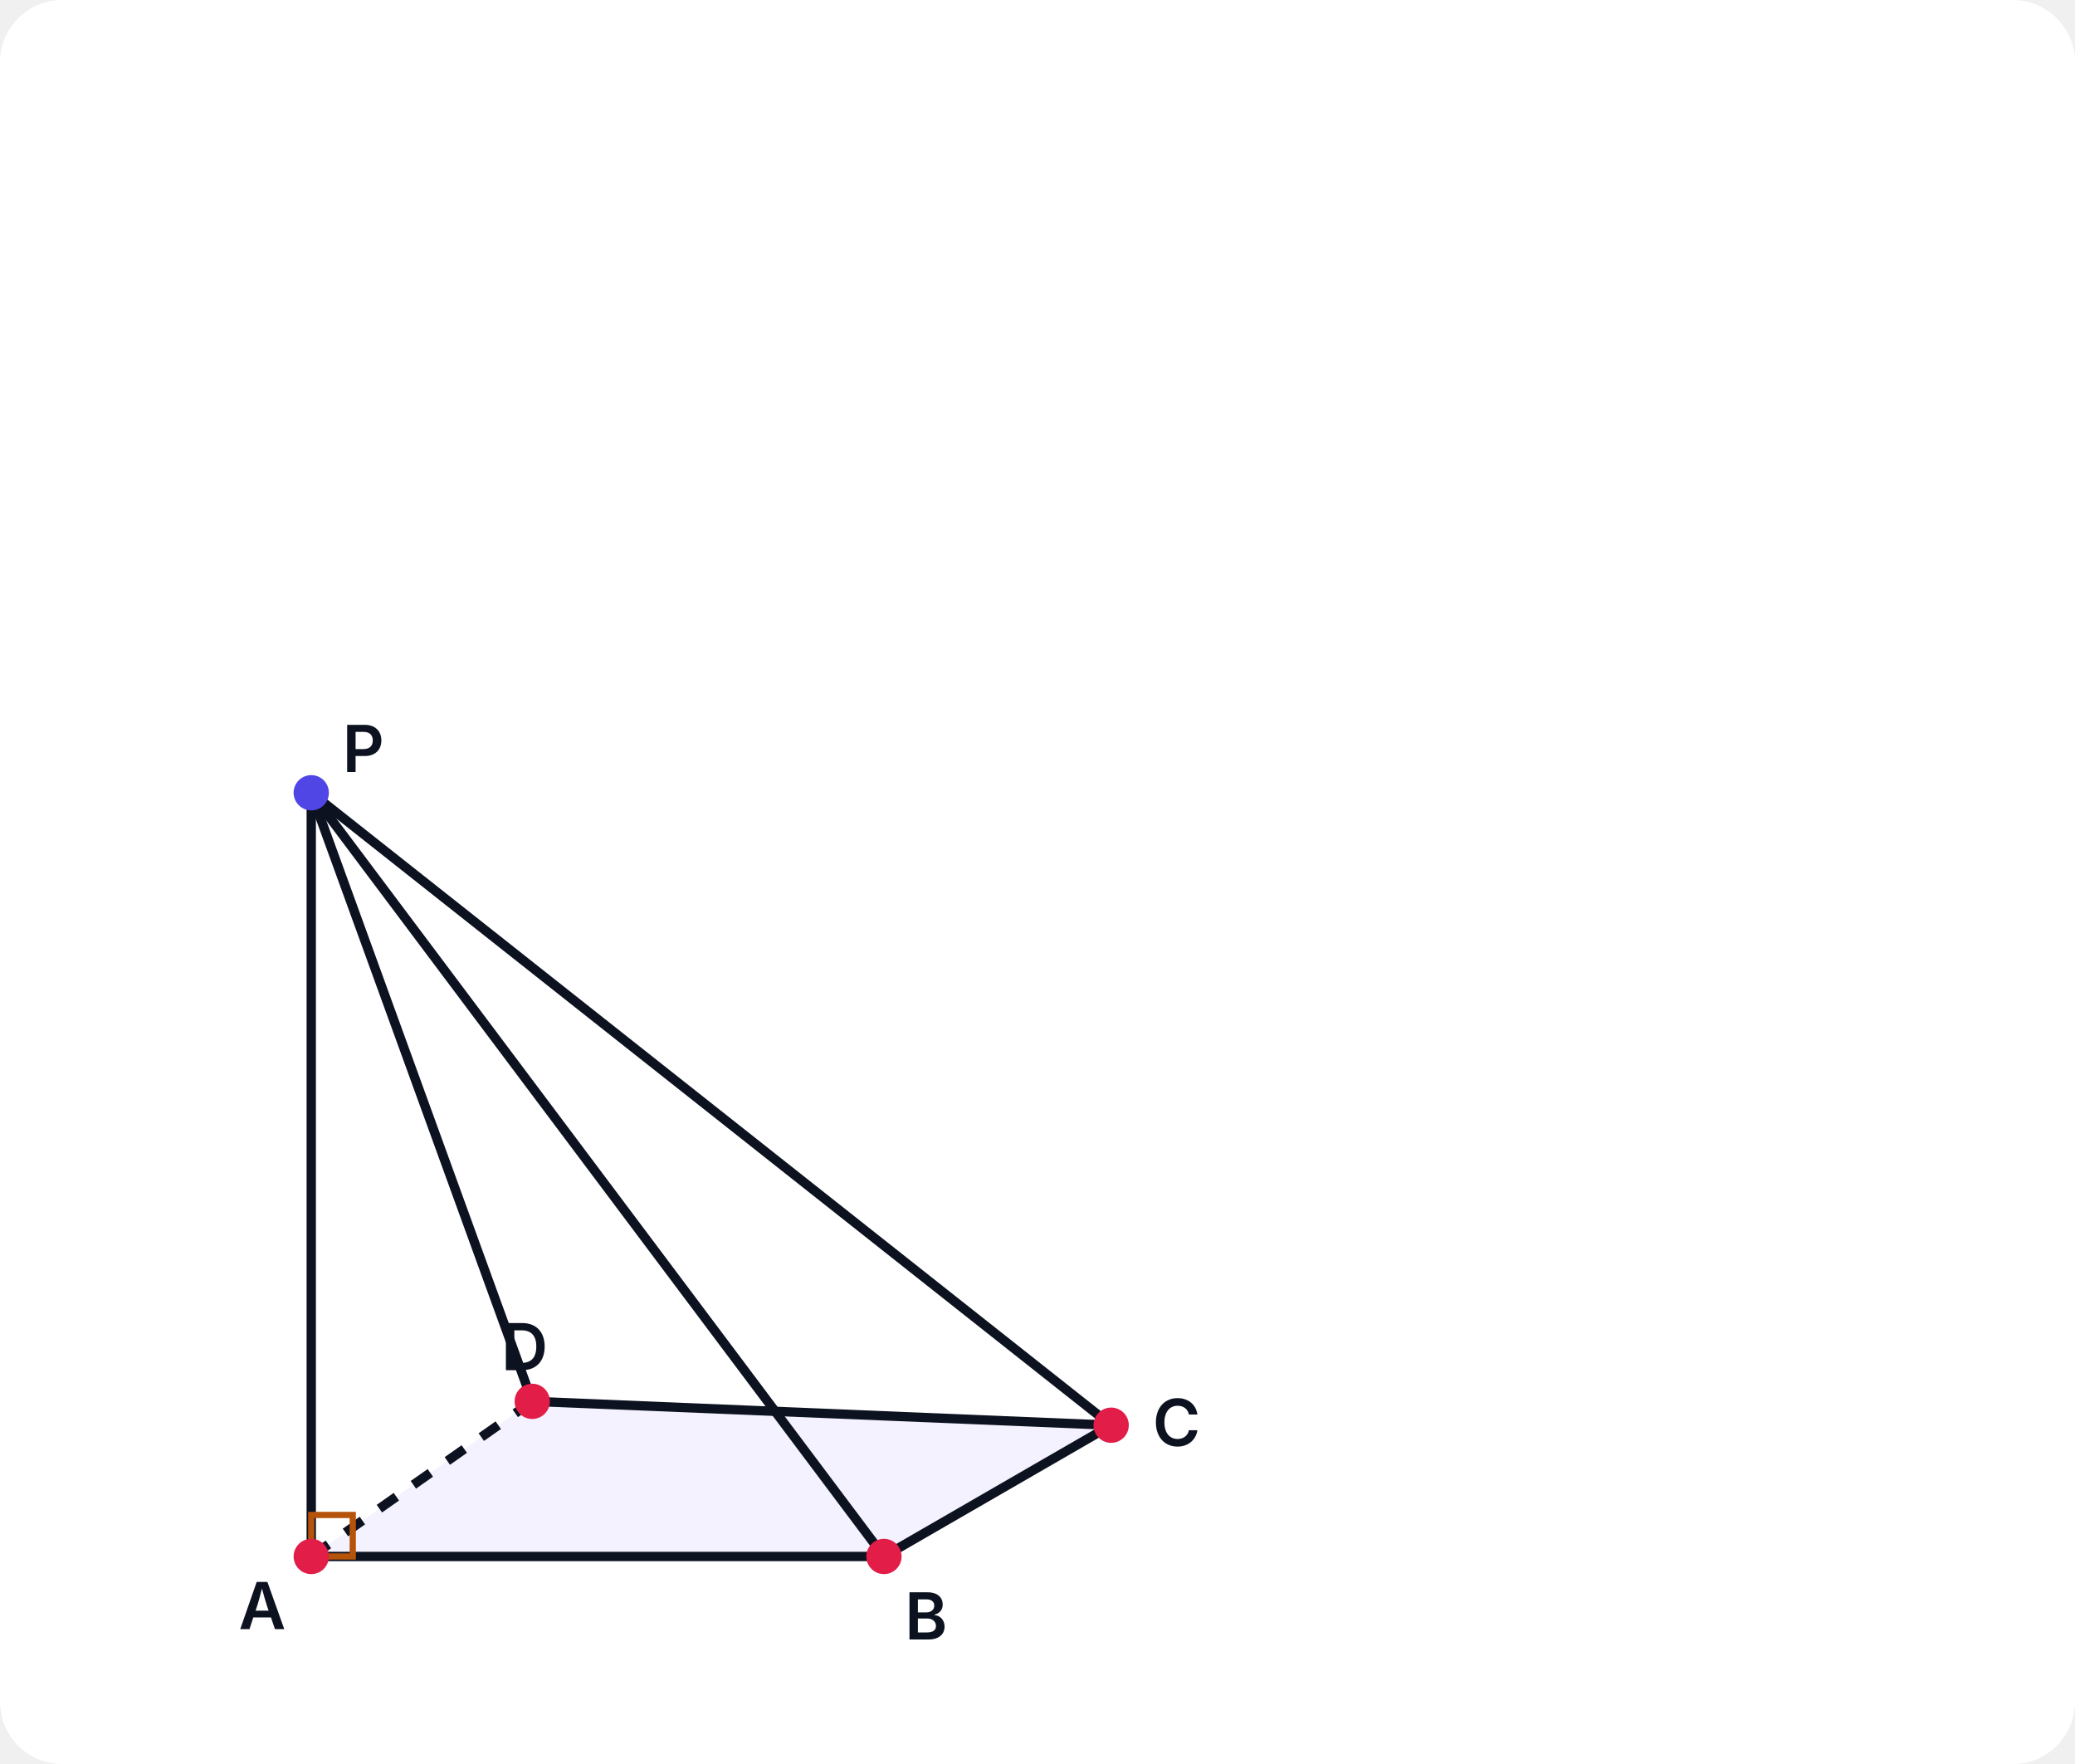
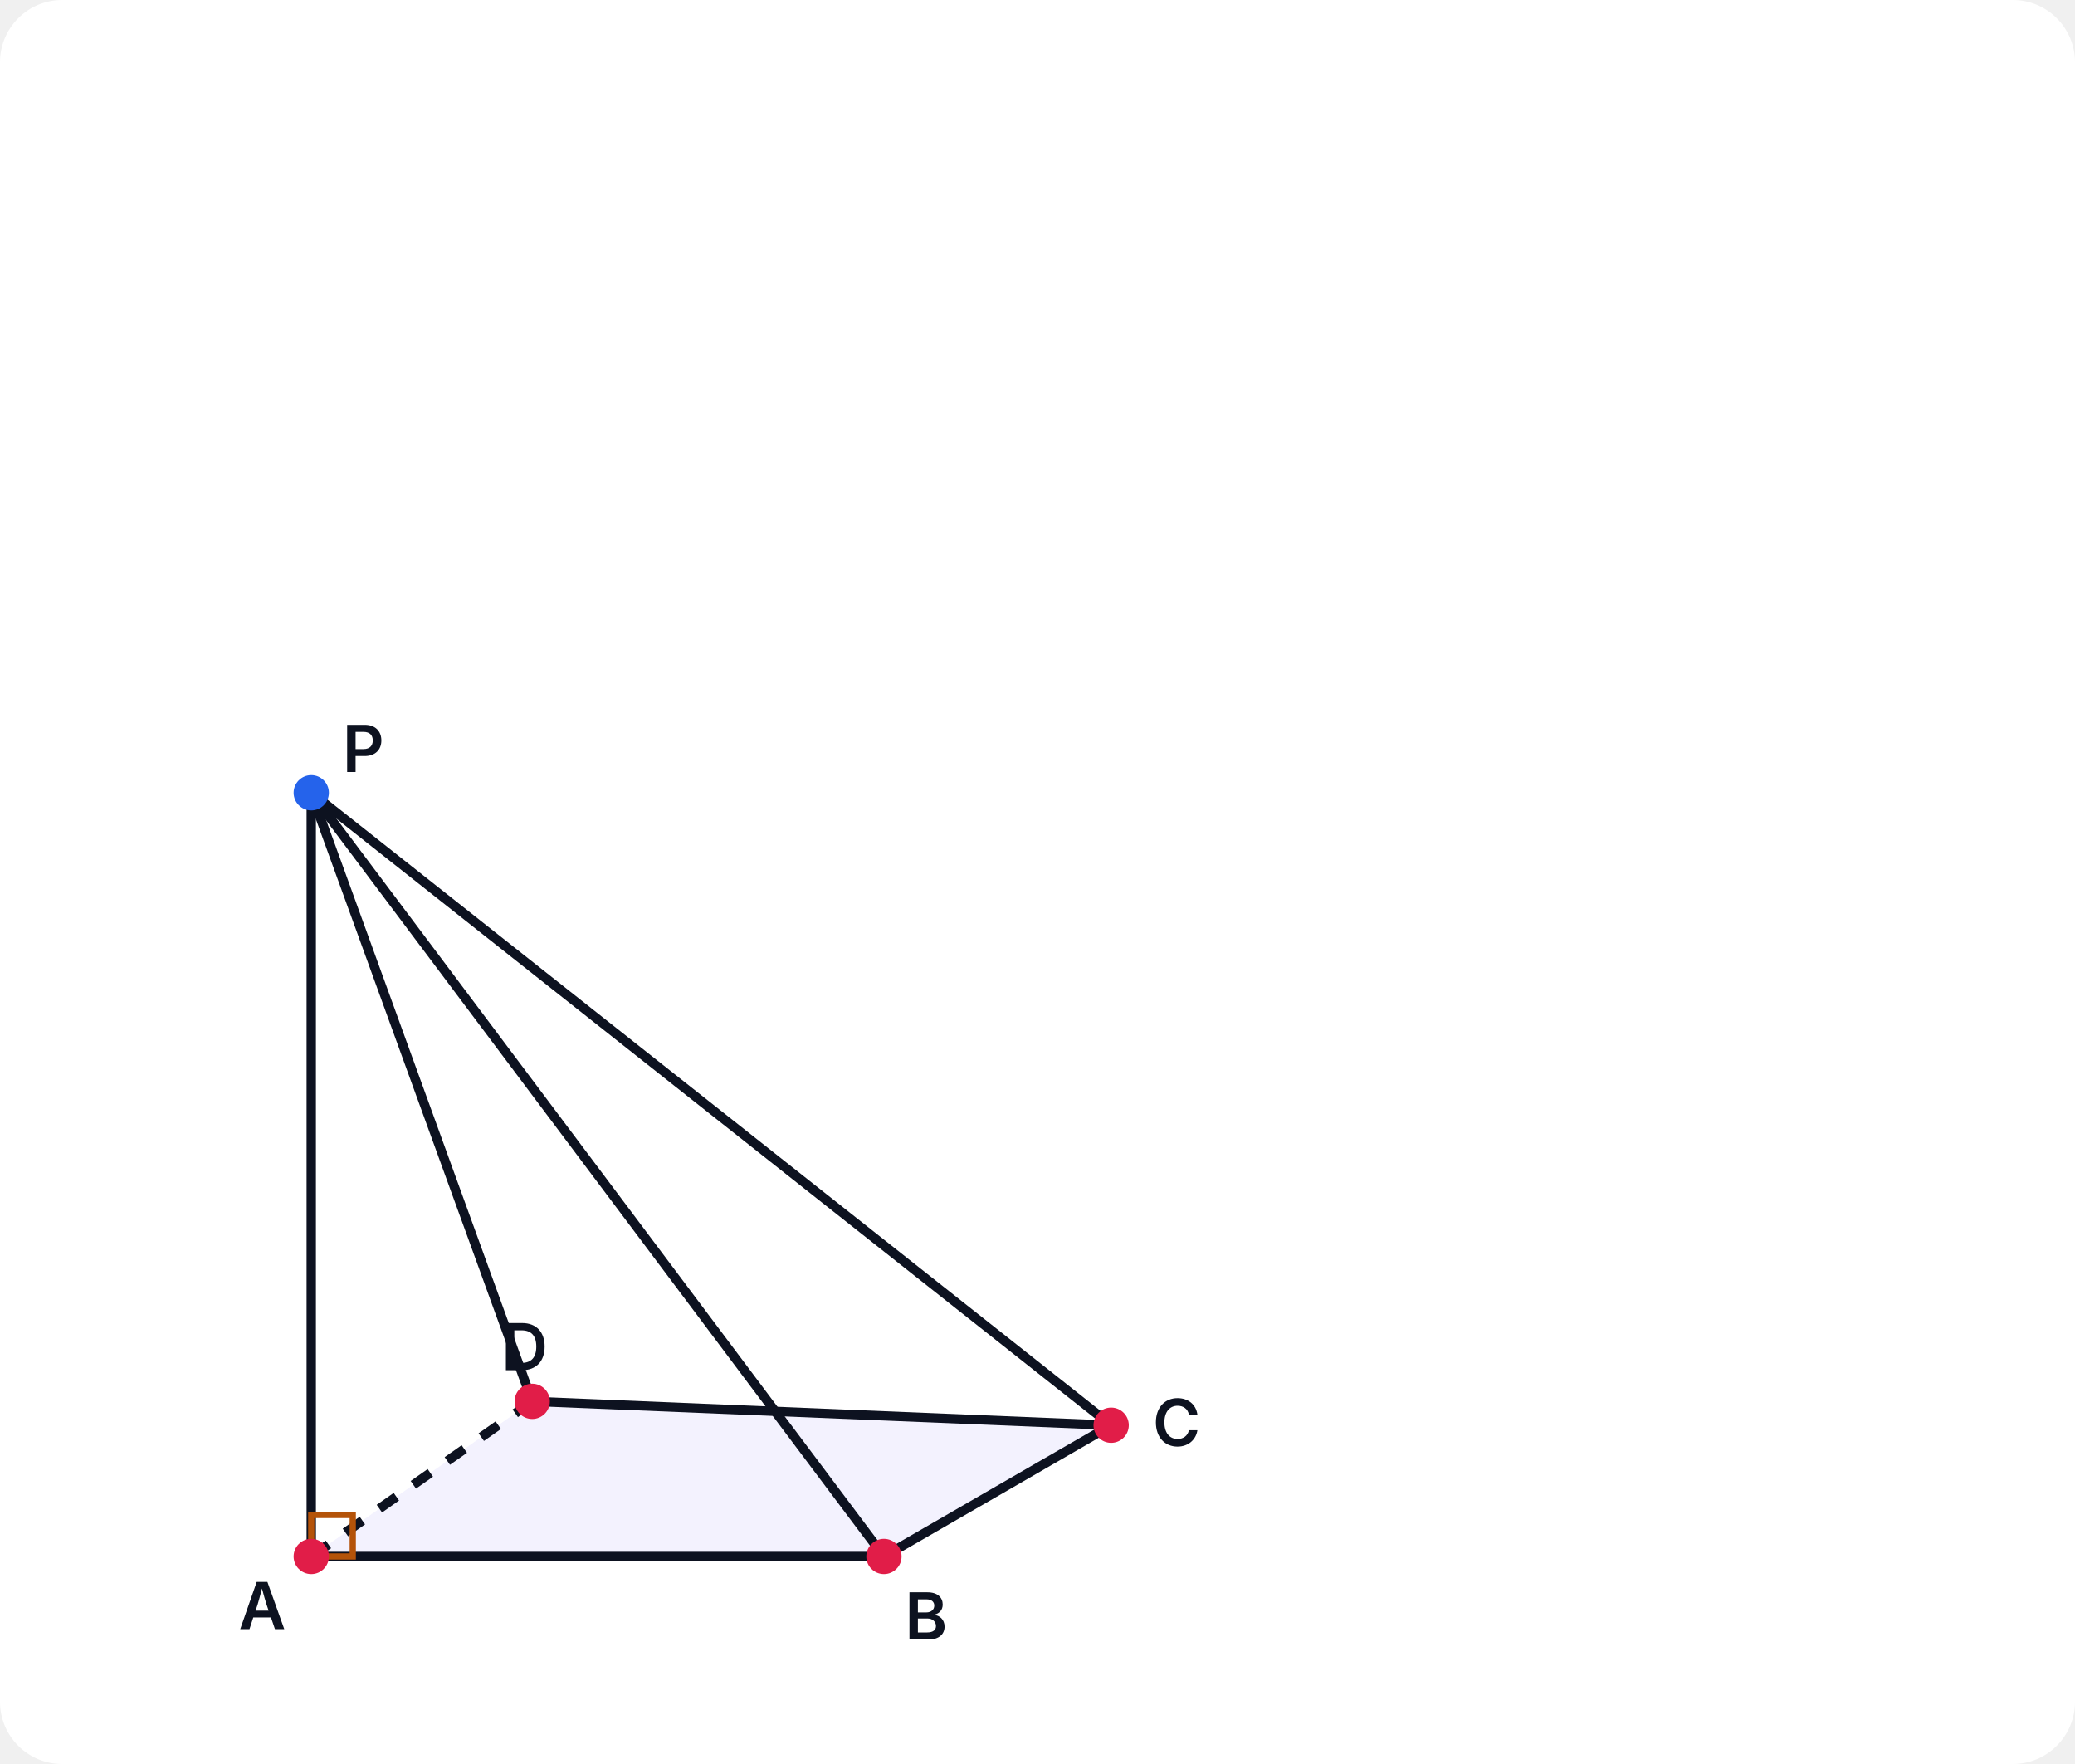
<svg xmlns="http://www.w3.org/2000/svg" viewBox="0 0 400 340" font-family="system-ui,-apple-system,'Segoe UI',sans-serif">
  <rect x="0" y="0" width="400" height="340" rx="12" fill="#fff" />
  <path d="M60.0 300.0 L170.4 300.0 L214.2 274.7 L102.6 270.1 Z" fill="rgba(79,70,229,0.07)" stroke="none" />
  <line x1="60.0" y1="300.0" x2="170.4" y2="300.0" stroke="#0D1220" stroke-width="1.8" />
  <line x1="170.4" y1="300.0" x2="214.2" y2="274.7" stroke="#0D1220" stroke-width="1.8" />
  <line x1="214.2" y1="274.7" x2="102.6" y2="270.1" stroke="#0D1220" stroke-width="1.8" />
  <line x1="102.6" y1="270.1" x2="60.0" y2="300.0" stroke="#0D1220" stroke-width="1.8" stroke-dasharray="4 4" />
  <line x1="60.0" y1="300.0" x2="60.0" y2="152.8" stroke="#0D1220" stroke-width="1.8" />
  <line x1="60.0" y1="152.8" x2="170.4" y2="300.0" stroke="#0D1220" stroke-width="1.8" />
  <line x1="60.0" y1="152.8" x2="214.2" y2="274.7" stroke="#0D1220" stroke-width="1.8" />
  <line x1="60.0" y1="152.8" x2="102.6" y2="270.1" stroke="#0D1220" stroke-width="1.8" />
  <rect x="60.0" y="292.0" width="8" height="8" fill="none" stroke="#B45309" stroke-width="1.2" />
  <circle cx="60.0" cy="300.0" r="3.4" fill="#E11D48" />
  <text x="46.0" y="314.0" font-size="12.5" fill="#0D1220" font-weight="600">A</text>
  <circle cx="170.4" cy="300.0" r="3.4" fill="#E11D48" />
  <text x="174.4" y="316.0" font-size="12.5" fill="#0D1220" font-weight="600">B</text>
  <circle cx="214.2" cy="274.7" r="3.4" fill="#E11D48" />
  <text x="222.2" y="278.7" font-size="12.5" fill="#0D1220" font-weight="600">C</text>
  <circle cx="102.6" cy="270.1" r="3.4" fill="#E11D48" />
  <text x="96.6" y="264.1" font-size="12.5" fill="#0D1220" font-weight="600">D</text>
-   <circle cx="60.0" cy="152.8" r="3.4" fill="#4F46E5" />
+   <circle cx="60.0" cy="152.8" r="3.4" fill="#2563EB" />
  <text x="66.0" y="148.8" font-size="12.5" fill="#0D1220" font-weight="600">P</text>
</svg>
